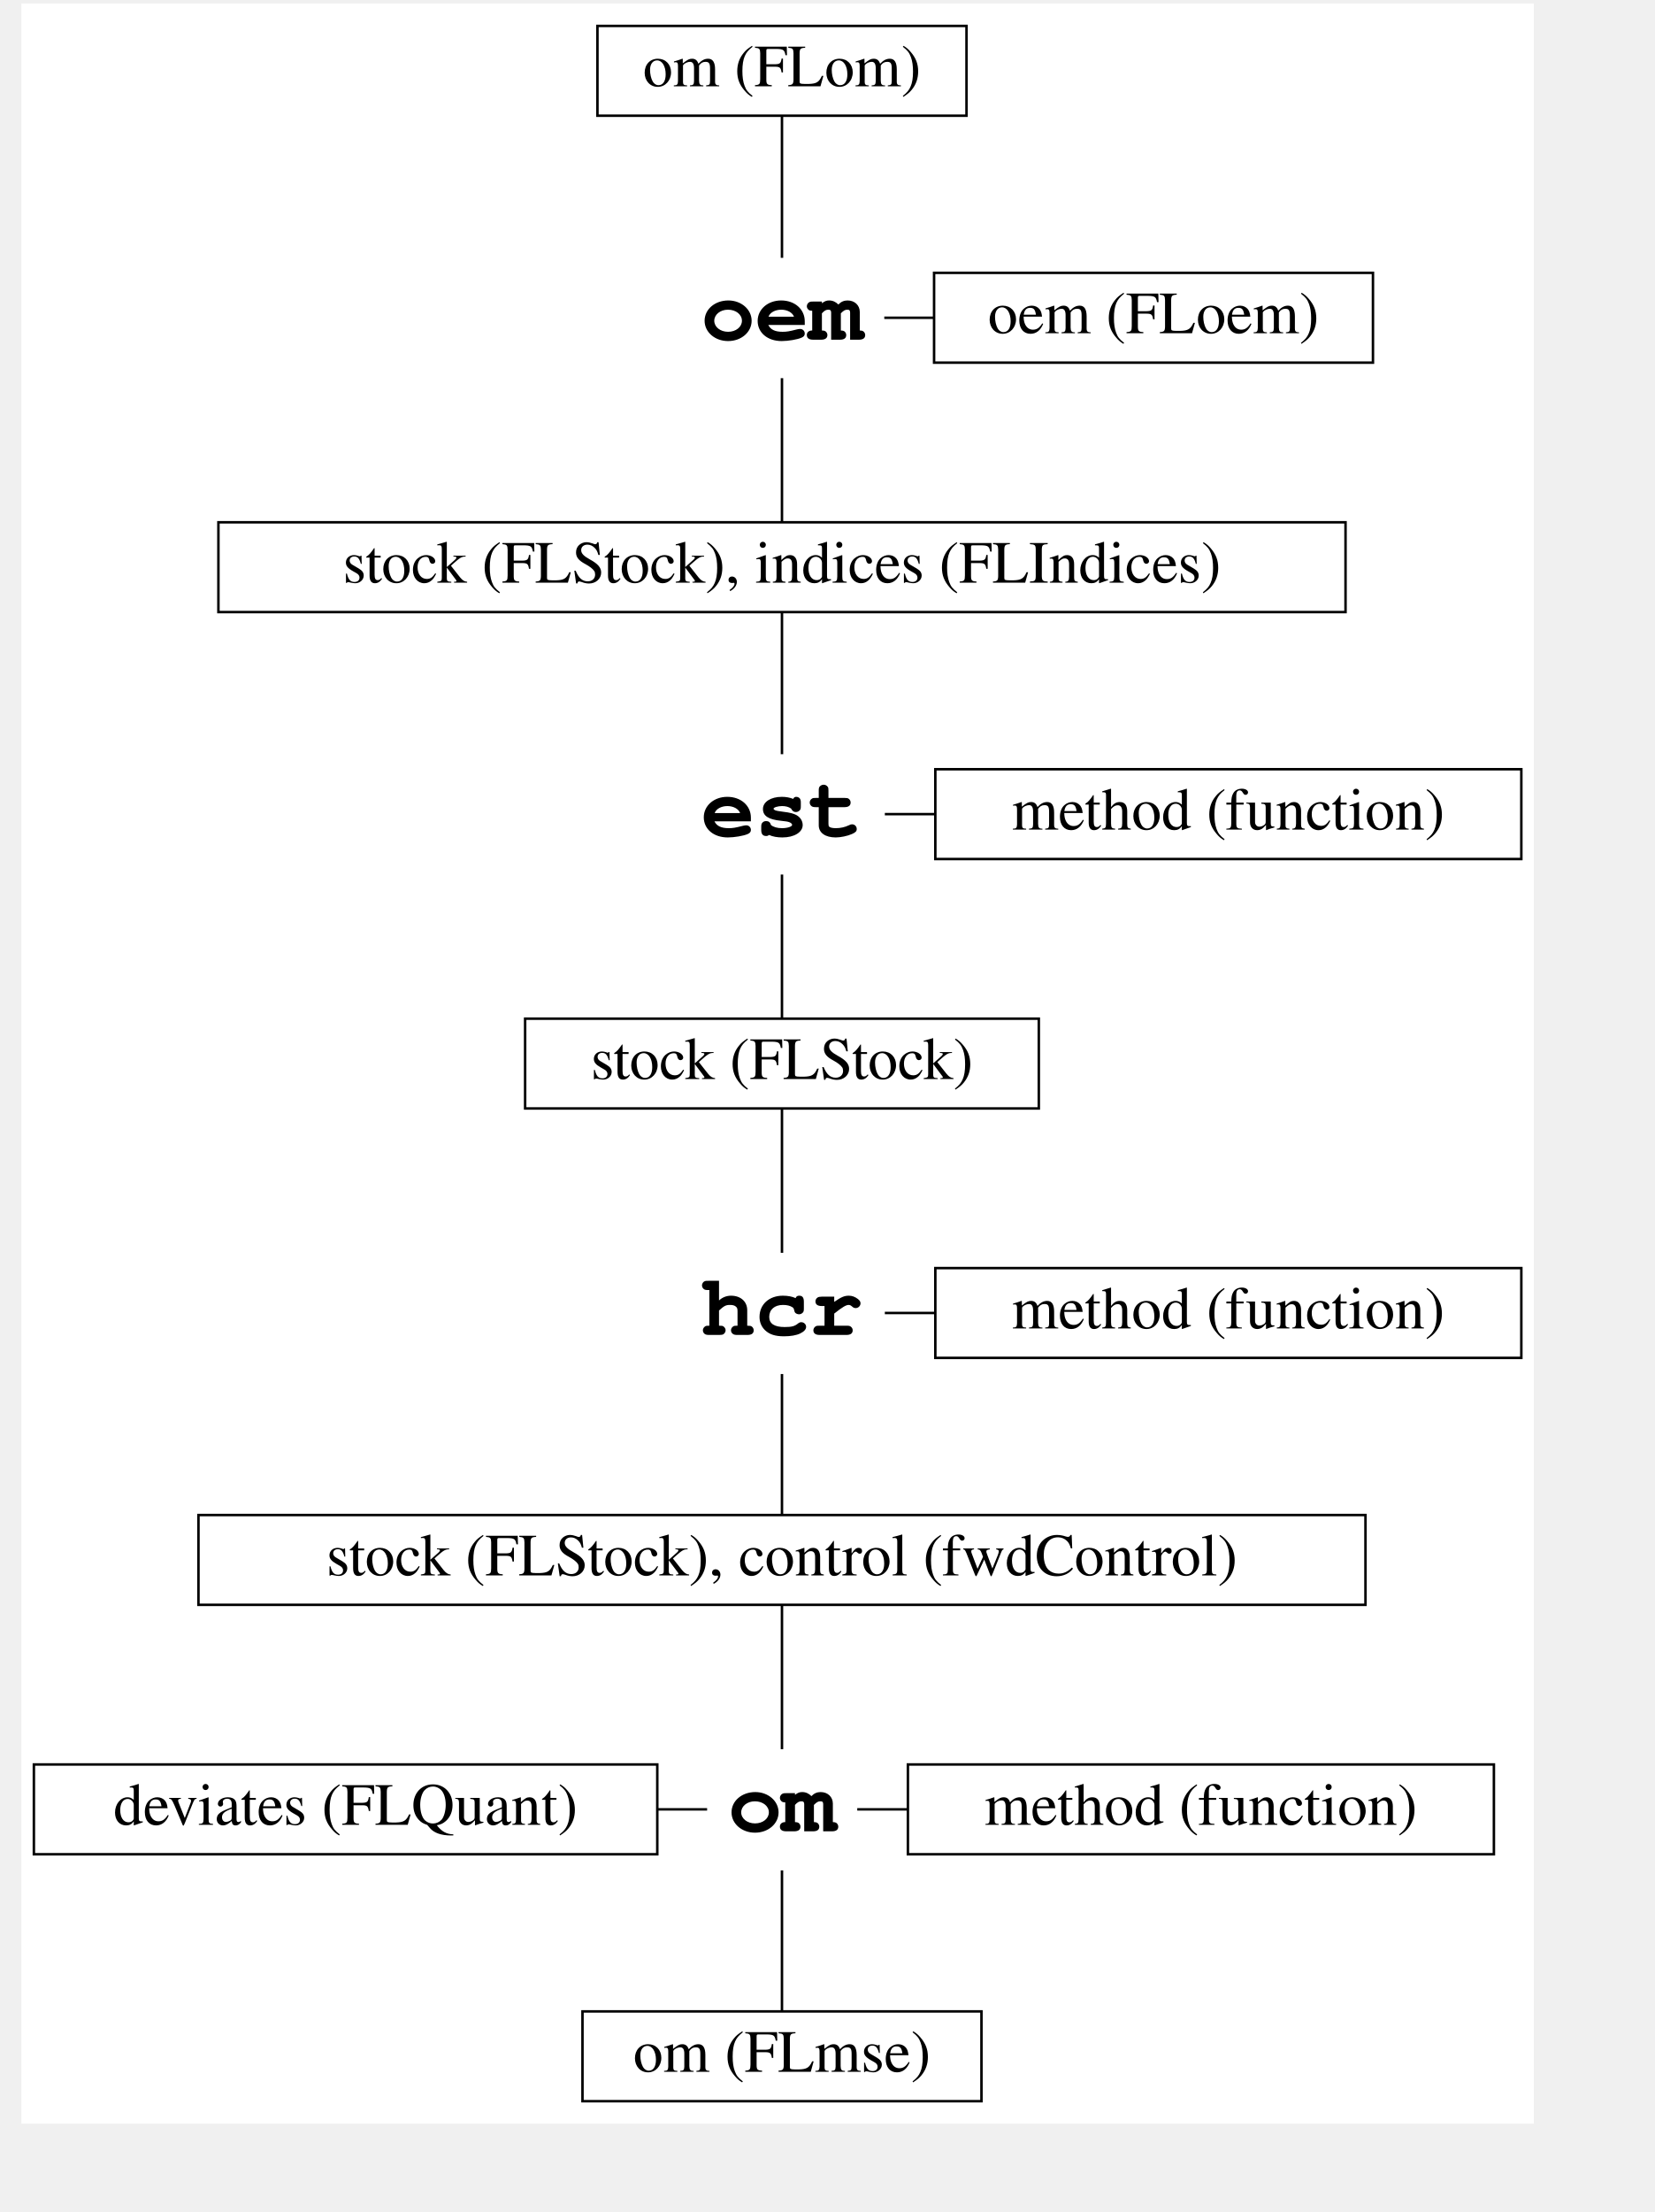
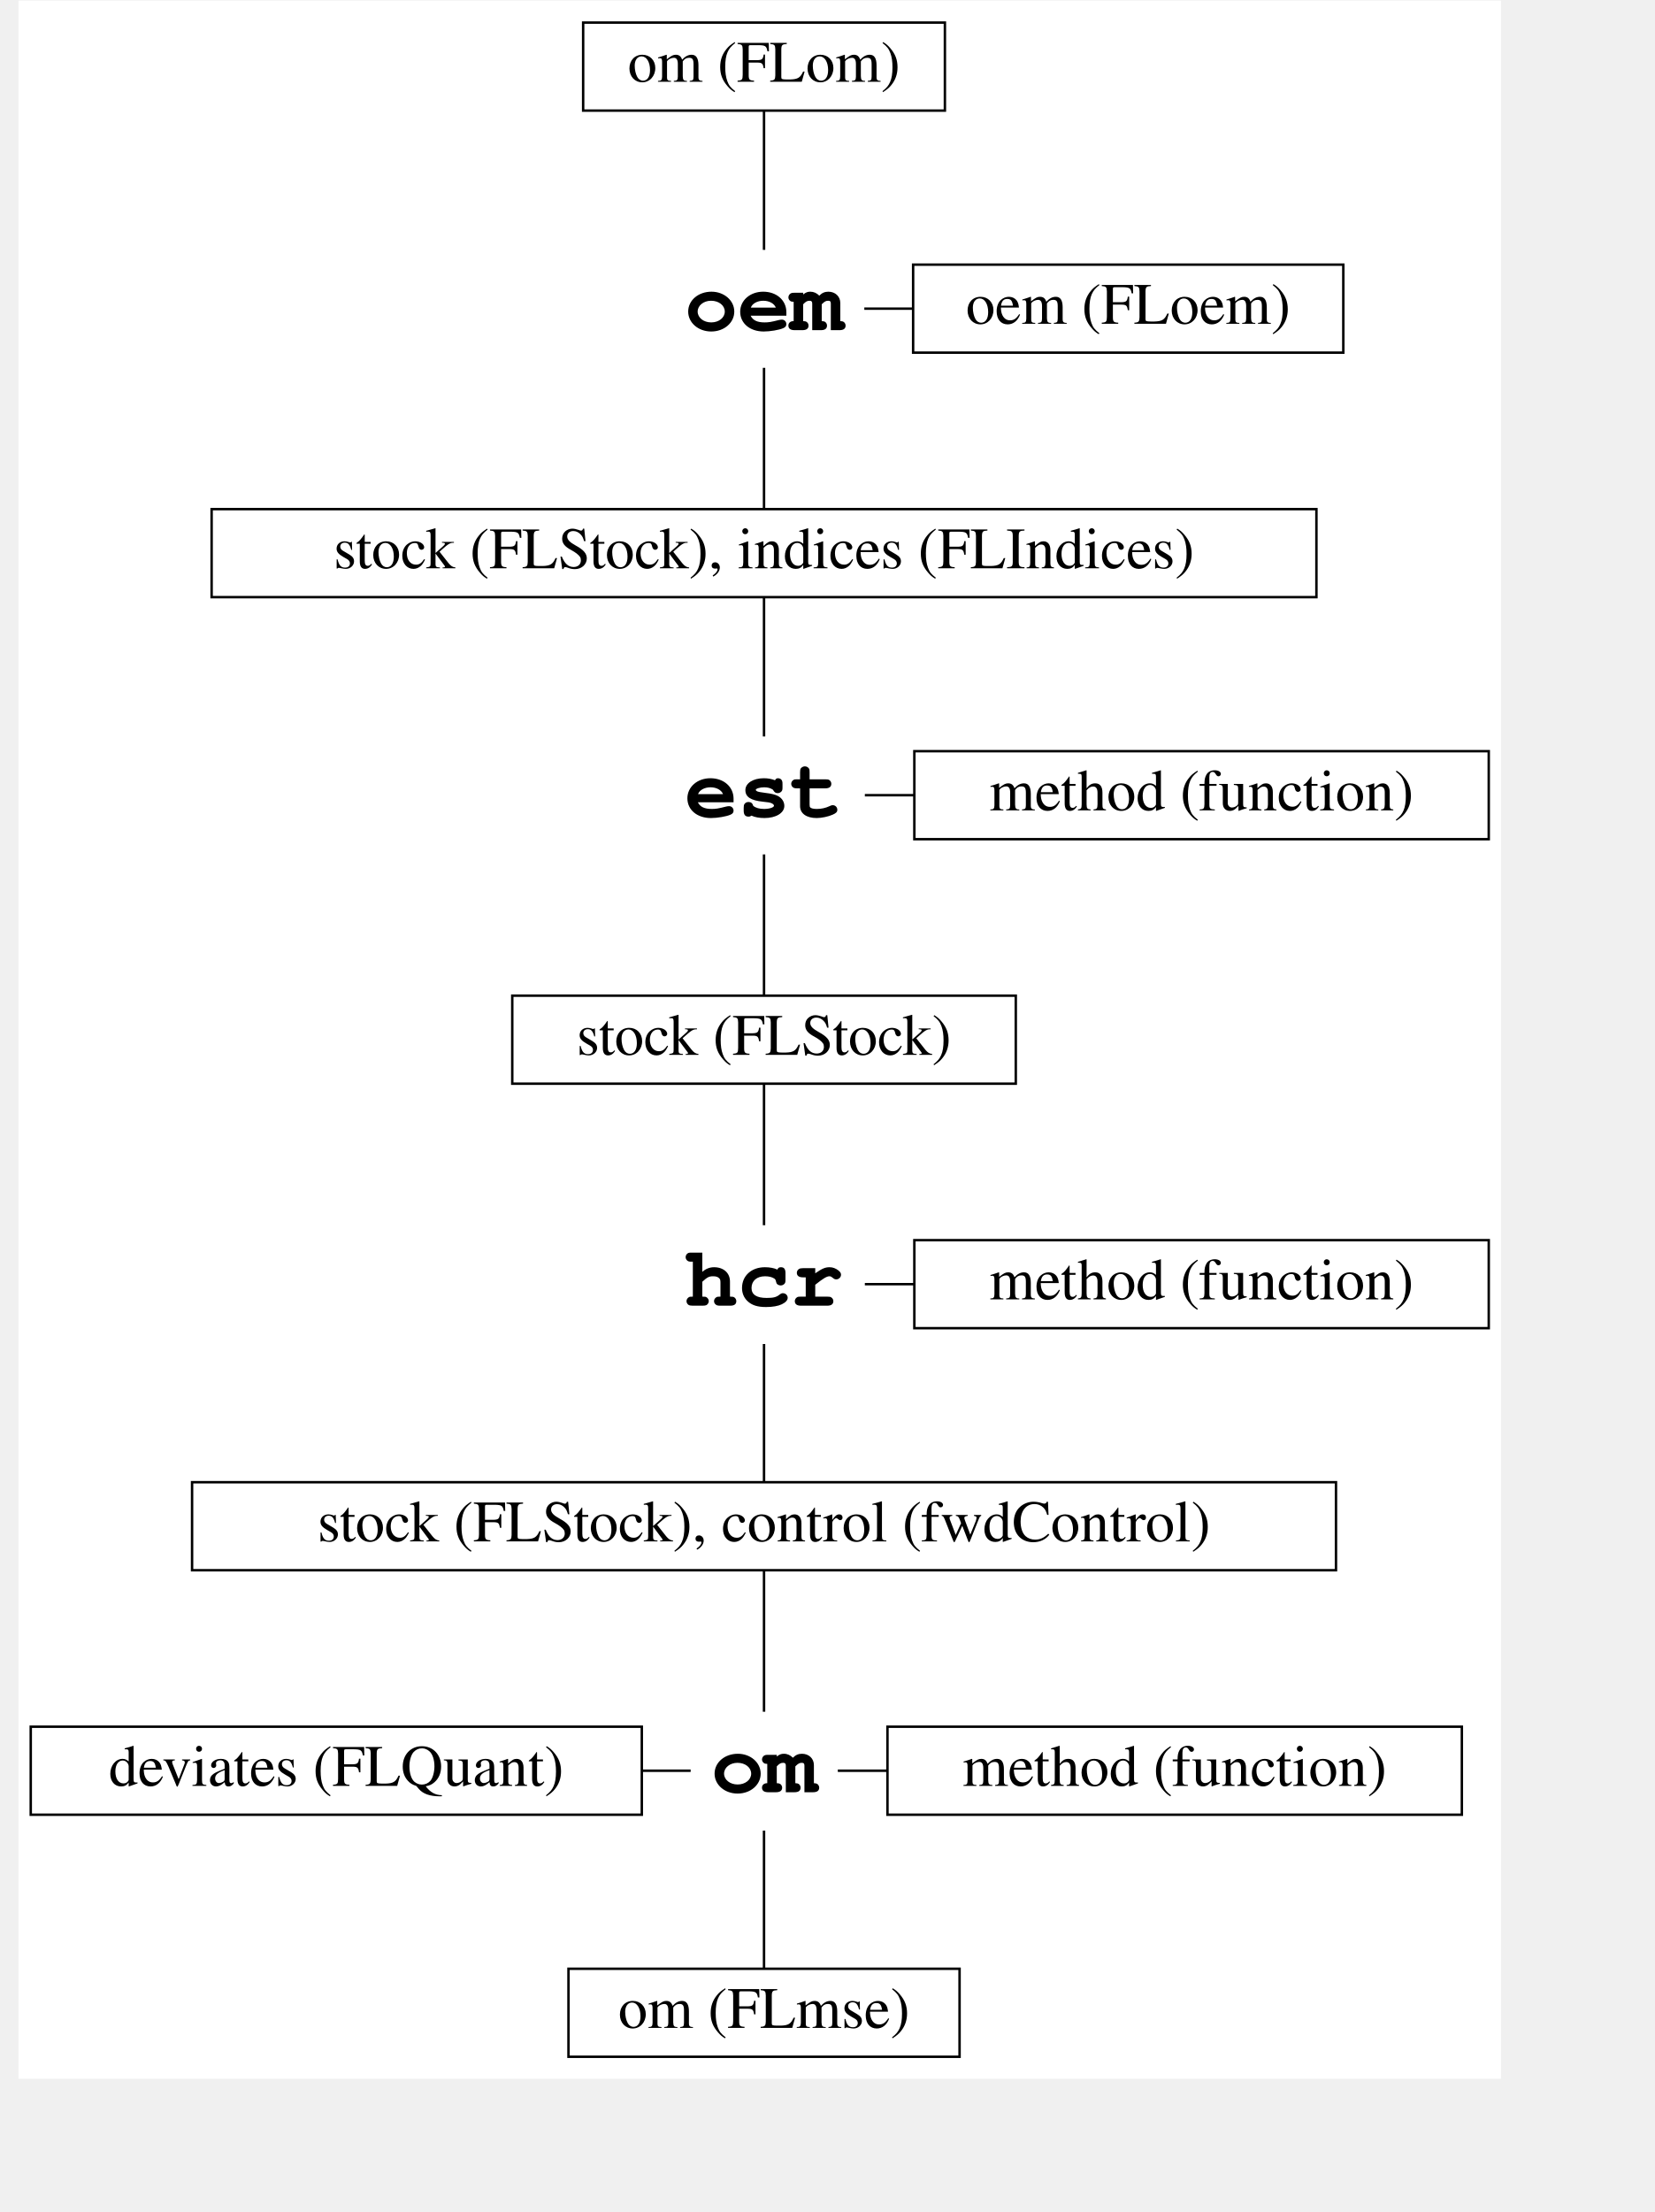
<svg xmlns="http://www.w3.org/2000/svg" width="713pt" height="953pt" viewBox="57.60 57.60 655.60 895.68">
-   <g id="graph0" class="graph" transform="scale(1.01 1.01) rotate(0) translate(62.42 904.42)">
+   <g id="graph0" class="graph" transform="scale(0.99 0.99) rotate(0) translate(62.42 904.42)">
    <polygon fill="white" stroke="transparent" points="-4,4 -4,-846 602.51,-846 602.51,4 -4,4" />
    <g id="node1" class="node">
      <text text-anchor="middle" x="301.01" y="-711.2" font-family="Courier,monospace" font-weight="bold" font-size="36.00" fill="#000000">oem</text>
    </g>
    <g id="node6" class="node">
      <polygon fill="none" stroke="black" points="538.01,-738 362.01,-738 362.01,-702 538.01,-702 538.01,-738" />
      <text text-anchor="middle" x="450.01" y="-713.8" font-family="Times,serif" font-size="24.00">oem (FLoem)</text>
    </g>
    <g id="edge1" class="edge">
      <path fill="none" stroke="black" d="M342.04,-720C348.65,-720 355.26,-720 361.87,-720" />
    </g>
    <g id="node7" class="node">
      <polygon fill="none" stroke="black" points="527.01,-638 75.01,-638 75.01,-602 527.01,-602 527.01,-638" />
      <text text-anchor="middle" x="301.01" y="-613.8" font-family="Times,serif" font-size="24.00">stock (FLStock), indices (FLIndices)</text>
    </g>
    <g id="edge7" class="edge">
      <path fill="none" stroke="black" d="M301.01,-695.78C301.01,-678.12 301.01,-654.21 301.01,-638.23" />
    </g>
    <g id="node2" class="node">
      <text text-anchor="middle" x="301.01" y="-512.2" font-family="Courier,monospace" font-weight="bold" font-size="36.00" fill="#000000">est</text>
    </g>
    <g id="node8" class="node">
      <polygon fill="none" stroke="black" points="597.51,-539 362.51,-539 362.51,-503 597.51,-503 597.51,-539" />
      <text text-anchor="middle" x="480.01" y="-514.8" font-family="Times,serif" font-size="24.00">method (function)</text>
    </g>
    <g id="edge2" class="edge">
      <path fill="none" stroke="black" d="M342.26,-521C348.99,-521 355.72,-521 362.44,-521" />
    </g>
    <g id="node9" class="node">
      <polygon fill="none" stroke="black" points="404.01,-439 198.01,-439 198.01,-403 404.01,-403 404.01,-439" />
      <text text-anchor="middle" x="301.01" y="-414.8" font-family="Times,serif" font-size="24.00">stock (FLStock)</text>
    </g>
    <g id="edge9" class="edge">
      <path fill="none" stroke="black" d="M301.01,-496.78C301.01,-479.12 301.01,-455.21 301.01,-439.23" />
    </g>
    <g id="node3" class="node">
      <text text-anchor="middle" x="301.01" y="-312.2" font-family="Courier,monospace" font-weight="bold" font-size="36.00" fill="#000000">hcr</text>
    </g>
    <g id="node10" class="node">
      <polygon fill="none" stroke="black" points="597.51,-339 362.51,-339 362.51,-303 597.51,-303 597.51,-339" />
      <text text-anchor="middle" x="480.01" y="-314.8" font-family="Times,serif" font-size="24.00">method (function)</text>
    </g>
    <g id="edge3" class="edge">
      <path fill="none" stroke="black" d="M342.26,-321C348.99,-321 355.72,-321 362.44,-321" />
    </g>
    <g id="node11" class="node">
      <polygon fill="none" stroke="black" points="535.01,-240 67.01,-240 67.01,-204 535.01,-204 535.01,-240" />
      <text text-anchor="middle" x="301.01" y="-215.8" font-family="Times,serif" font-size="24.00">stock (FLStock), control (fwdControl)</text>
    </g>
    <g id="edge11" class="edge">
      <path fill="none" stroke="black" d="M301.01,-296.52C301.01,-279.14 301.01,-255.85 301.01,-240.18" />
    </g>
    <g id="node4" class="node">
      <text text-anchor="middle" x="301.01" y="-113.2" font-family="Courier,monospace" font-weight="bold" font-size="36.00" fill="#000000">om</text>
    </g>
    <g id="node12" class="node">
      <polygon fill="none" stroke="black" points="381.01,-41 221.01,-41 221.01,-5 381.01,-5 381.01,-41" />
      <text text-anchor="middle" x="301.01" y="-16.8" font-family="Times,serif" font-size="24.00">om (FLmse)</text>
    </g>
    <g id="edge13" class="edge">
      <path fill="none" stroke="black" d="M301.01,-97.52C301.01,-80.14 301.01,-56.85 301.01,-41.18" />
    </g>
    <g id="node13" class="node">
      <polygon fill="none" stroke="black" points="586.51,-140 351.51,-140 351.51,-104 586.51,-104 586.51,-140" />
      <text text-anchor="middle" x="469.01" y="-115.8" font-family="Times,serif" font-size="24.00">method (function)</text>
    </g>
    <g id="edge5" class="edge">
      <path fill="none" stroke="black" d="M331.2,-122C337.93,-122 344.66,-122 351.39,-122" />
    </g>
    <g id="node5" class="node">
      <polygon fill="none" stroke="black" points="375.01,-837 227.01,-837 227.01,-801 375.01,-801 375.01,-837" />
      <text text-anchor="middle" x="301.01" y="-812.8" font-family="Times,serif" font-size="24.00">om (FLom)</text>
    </g>
    <g id="edge6" class="edge">
      <path fill="none" stroke="black" d="M301.01,-800.66C301.01,-784.86 301.01,-761.4 301.01,-744.03" />
    </g>
    <g id="edge8" class="edge">
      <path fill="none" stroke="black" d="M301.01,-601.66C301.01,-585.86 301.01,-562.4 301.01,-545.03" />
    </g>
    <g id="edge10" class="edge">
      <path fill="none" stroke="black" d="M301.01,-402.93C301.01,-386.92 301.01,-362.85 301.01,-345.12" />
    </g>
    <g id="edge12" class="edge">
      <path fill="none" stroke="black" d="M301.01,-203.93C301.01,-187.92 301.01,-163.85 301.01,-146.12" />
    </g>
    <g id="node14" class="node">
      <polygon fill="none" stroke="black" points="251.01,-140 1.01,-140 1.01,-104 251.01,-104 251.01,-140" />
      <text text-anchor="middle" x="126.01" y="-115.8" font-family="Times,serif" font-size="24.00">deviates (FLQuant)</text>
    </g>
    <g id="edge4" class="edge">
      <path fill="none" stroke="black" d="M251.11,-122C257.74,-122 264.36,-122 270.99,-122" />
    </g>
  </g>
</svg>
